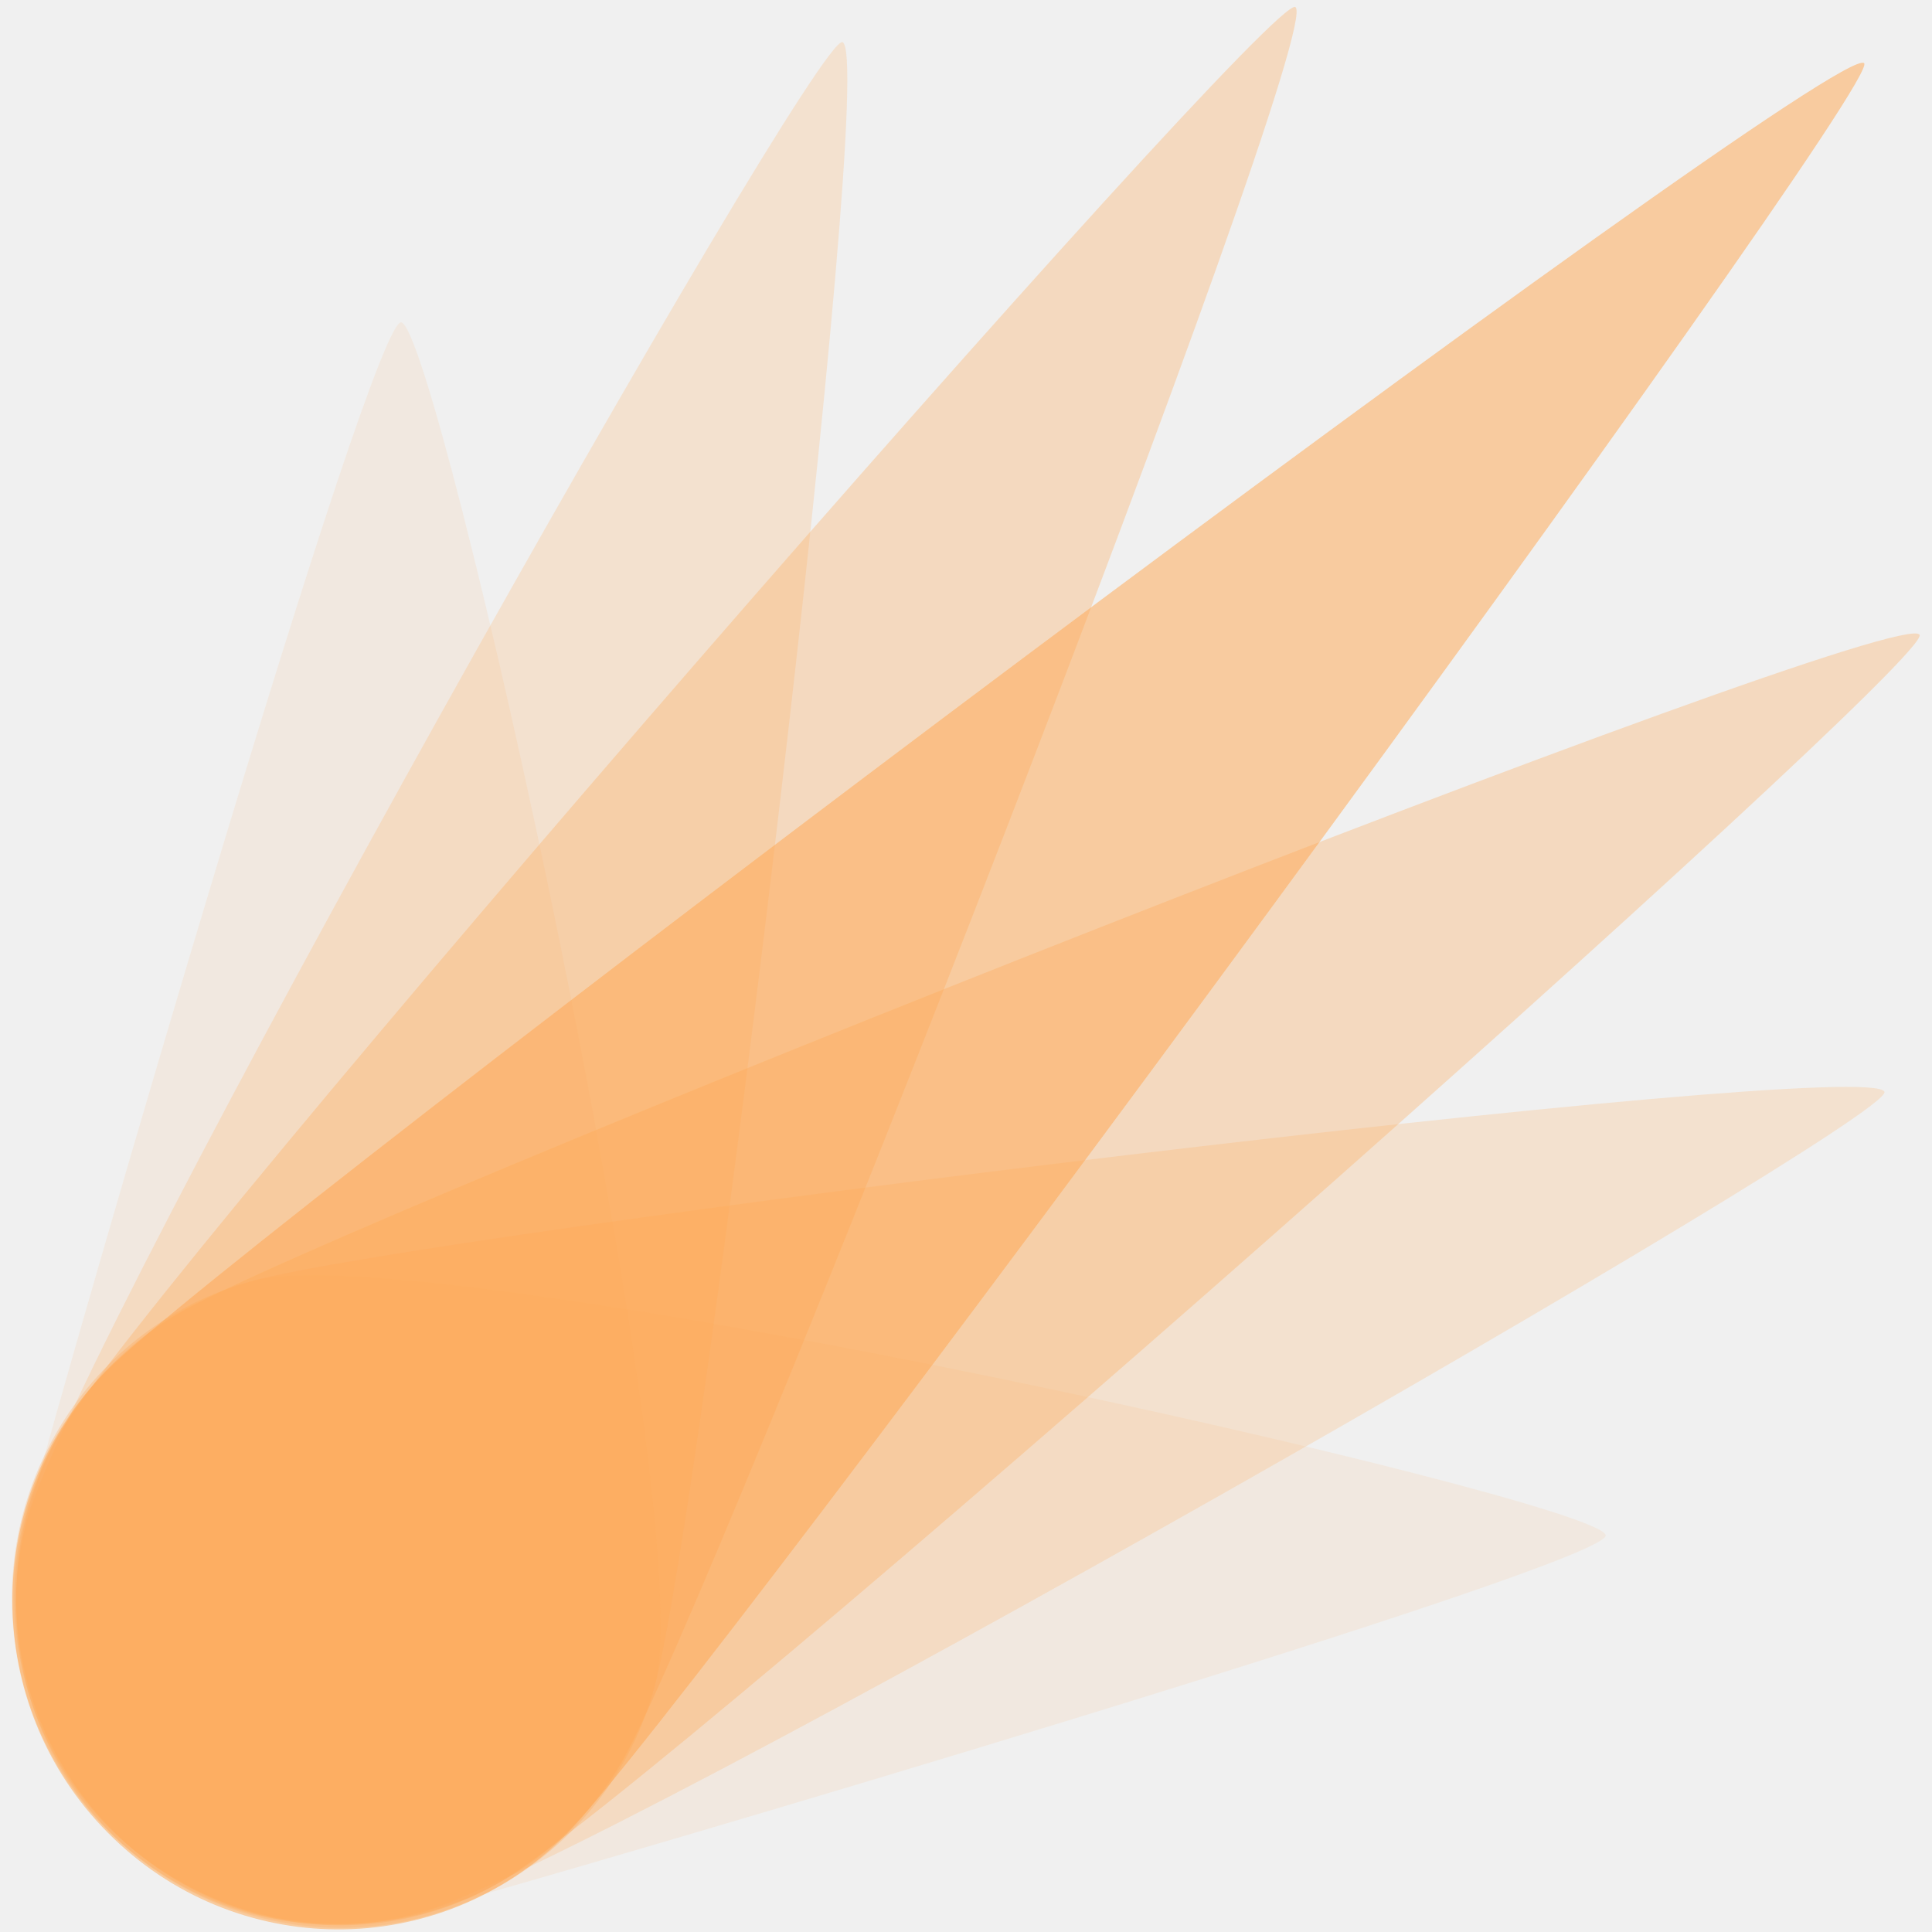
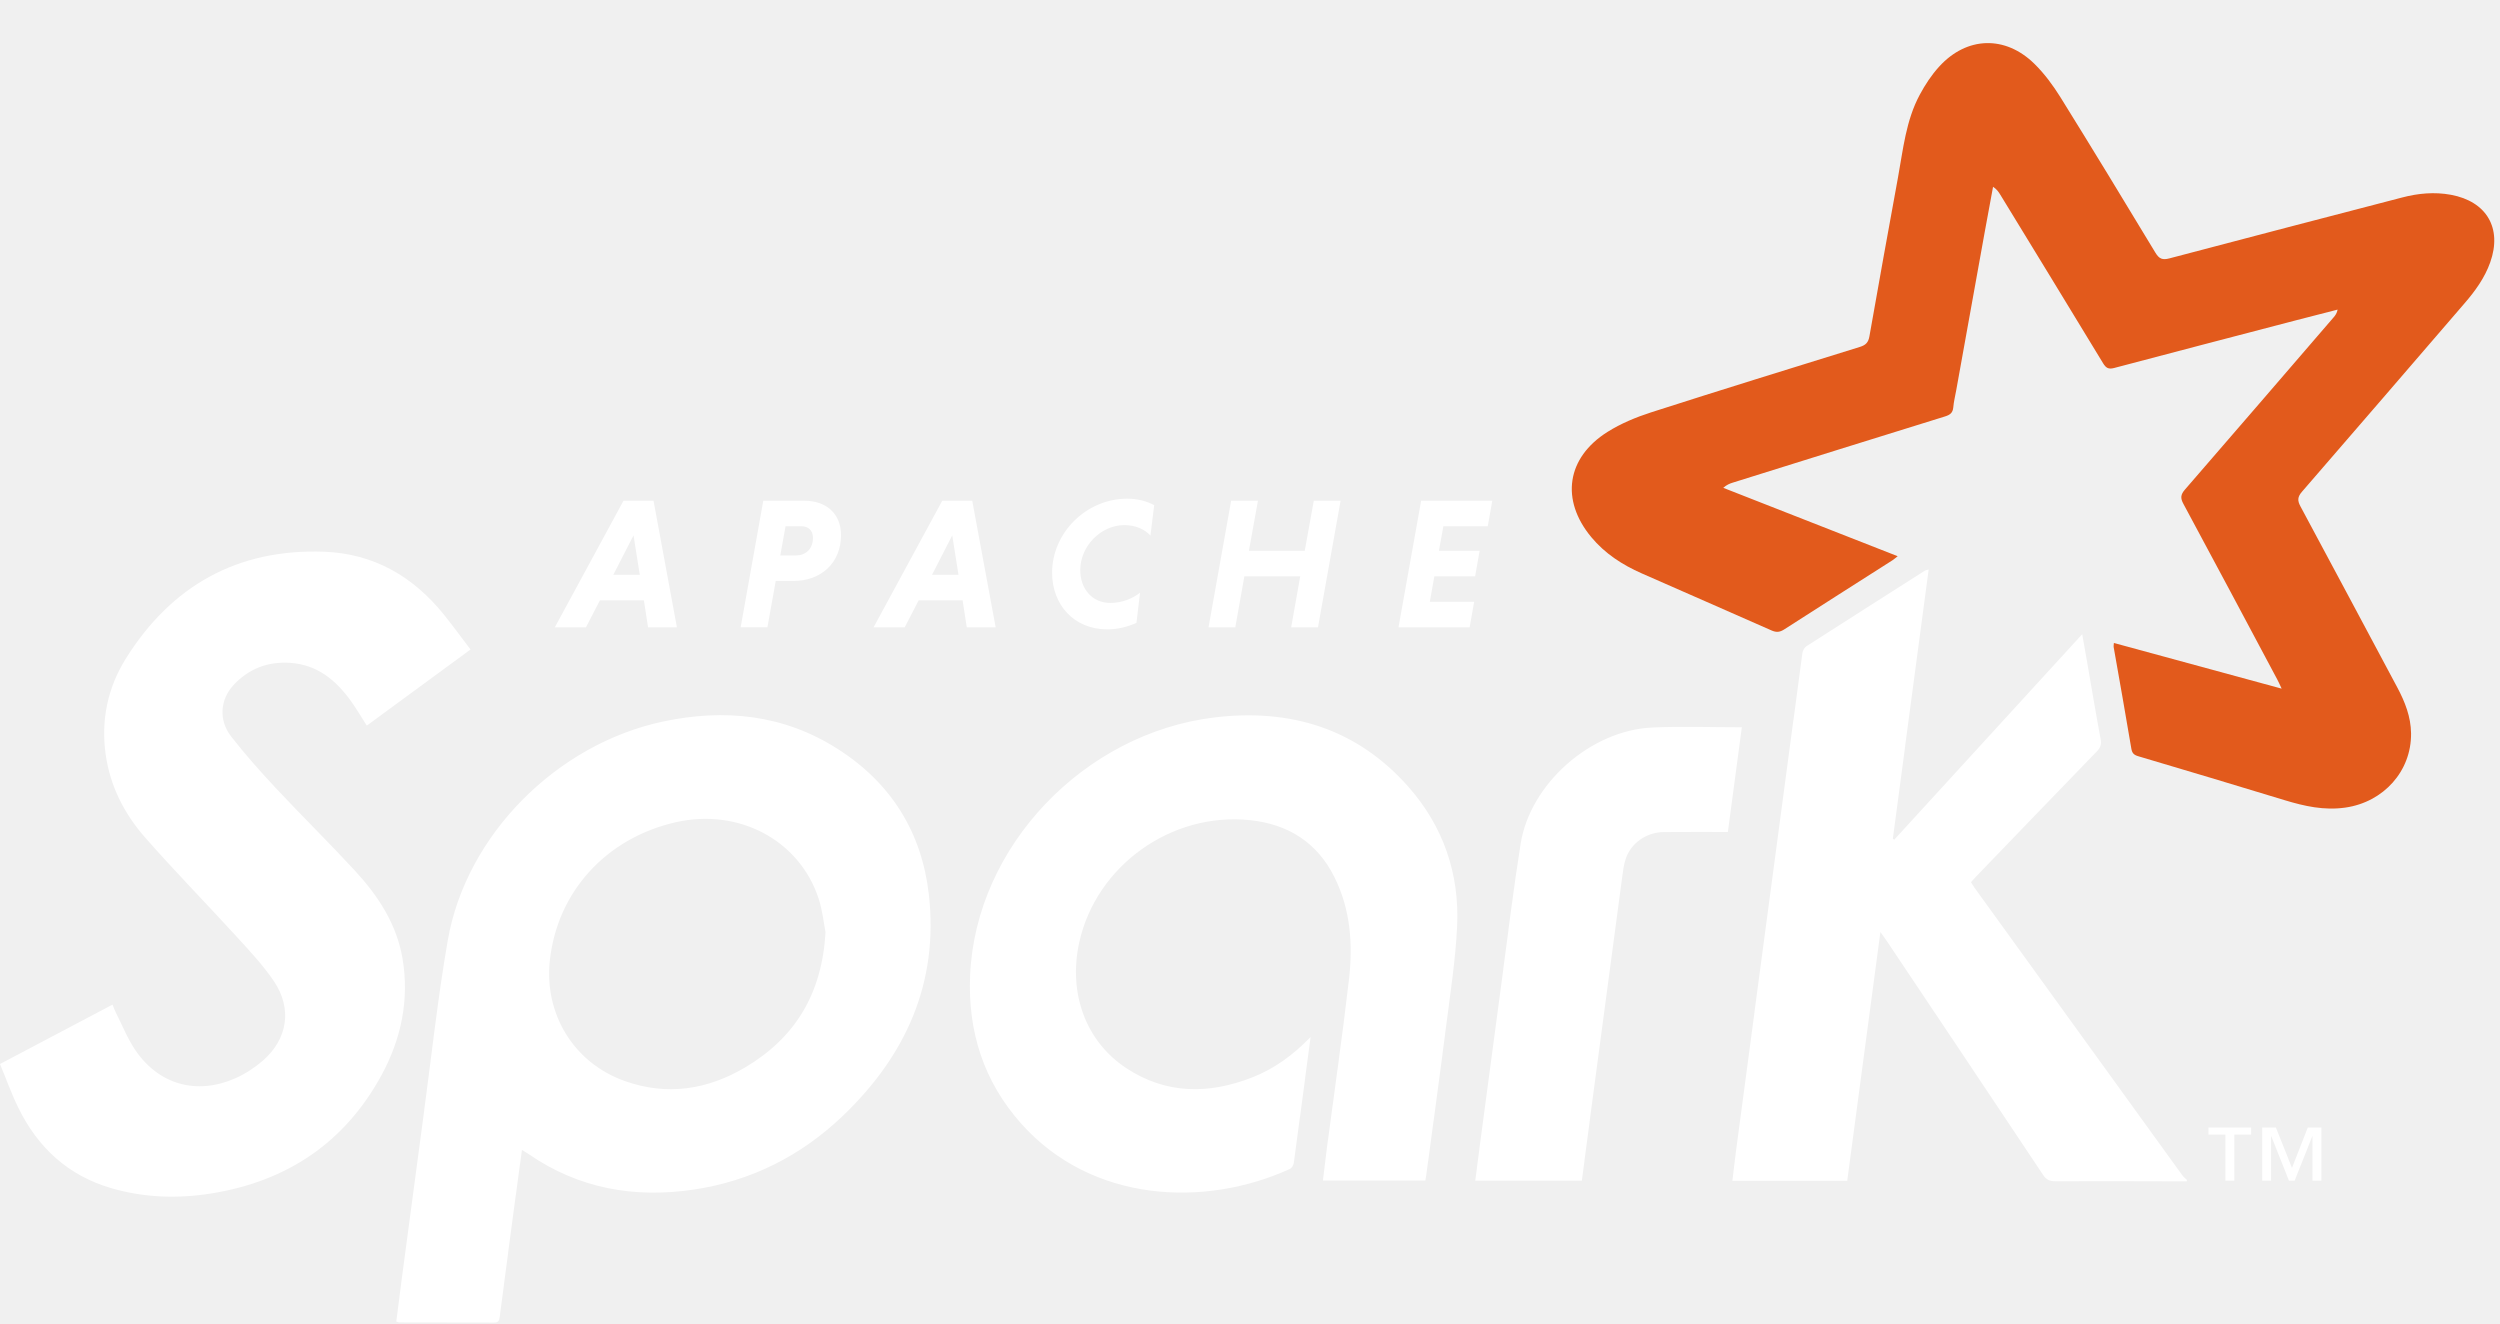
- <svg xmlns="http://www.w3.org/2000/svg" width="1em" height="1em" viewBox="0 0 256 258">
-   <g fill="#ffa64d">
-     <path d="M13.222 183.045C30.007 165.978 244.278 4.782 247.936 8.44c2.813 2.813-156.507 219.616-173.387 236.589s-44.26 16.785-61.14-.282c-16.972-17.066-16.972-44.73-.187-61.702" opacity=".5" />
-     <path d="M22.693 175.45c20.63-12.098 230.119-95.18 232.65-90.68c1.97 3.47-168.79 154.538-189.514 166.541c-20.63 12.003-46.98 4.783-58.89-16.222c-11.909-20.818-4.876-47.543 15.754-59.64" opacity=".3" />
-     <path d="M82.051 235.276C94.054 214.46 176.387 3.47 171.98.938C168.51-1.032 18.661 171.042 6.658 191.859c-11.91 20.818-4.689 47.356 16.129 59.265C43.51 263.127 70.048 256 82.05 235.276" opacity=".3" />
-     <path d="M32.727 171.042c23.068-6.283 216.521-30.195 217.928-25.225c1.031 3.845-172.73 103.431-195.798 109.714s-46.699-7.595-52.794-30.945s7.69-47.261 30.664-53.544" opacity=".2" />
-     <path d="M32.727 171.042c23.068-6.283 179.387 29.07 180.7 33.946c1.032 3.844-135.595 44.167-158.664 50.45c-23.068 6.282-46.699-7.596-52.794-30.946c-6.001-23.255 7.783-47.167 30.758-53.45" opacity=".1" />
-     <path d="M86.459 225.055c6.282-23.256-28.882-180.7-33.852-182.013C48.762 42.01 8.815 179.575 2.626 202.83c-6.19 23.255 7.595 47.074 30.757 53.075c23.068 6.19 46.887-7.595 53.076-30.851" opacity=".1" />
-     <path d="M86.459 225.055C92.74 201.799 116.372 6.939 111.496 5.626C107.651 4.595 8.908 179.576 2.626 202.925C-3.564 226.18 10.22 249.999 33.383 256c23.068 6.189 46.887-7.69 53.076-30.945" opacity=".2" />
+ <svg xmlns="http://www.w3.org/2000/svg" width="68" height="36" viewBox="0 0 68 36">
+   <g fill="none" fill-rule="evenodd">
+     <path fill="#E25A1C" d="M62.061 17.243c-.058.123-.085.186-.117.245-.85 1.594-1.698 3.19-2.555 4.78-.087.159-.076.254.042.39 1.352 1.558 2.697 3.122 4.044 4.685.047.054.09.113.108.21-.394-.101-.788-.201-1.181-.304-1.634-.427-3.268-.853-4.9-1.285-.152-.04-.221.003-.297.128-.927 1.528-1.86 3.053-2.792 4.578-.048.08-.1.157-.202.223-.075-.407-.152-.814-.225-1.221l-.777-4.314c-.028-.156-.067-.31-.08-.467-.014-.148-.09-.203-.227-.245-1.925-.596-3.848-1.198-5.772-1.8-.084-.026-.167-.06-.257-.141l4.744-1.86c-.058-.045-.096-.08-.138-.108-.984-.628-1.97-1.253-2.95-1.884-.118-.075-.211-.086-.343-.027-1.175.521-2.355 1.033-3.531 1.552-.529.233-1.004.542-1.374.988-.837 1.01-.672 2.158.443 2.86.365.23.78.401 1.192.534 1.886.606 3.779 1.19 5.67 1.777.159.049.233.119.262.288.252 1.44.514 2.877.776 4.315.141.768.216 1.557.595 2.26.146.272.32.537.528.764.75.822 1.799.854 2.593.07.268-.264.498-.576.698-.895.874-1.407 1.735-2.823 2.59-4.24.102-.169.193-.202.38-.153 2.11.558 4.222 1.107 6.333 1.657.436.114.876.155 1.323.073.974-.18 1.4-.91 1.07-1.838-.15-.422-.409-.78-.7-1.116-1.473-1.71-2.944-3.42-4.422-5.125-.121-.14-.124-.24-.04-.396.882-1.64 1.756-3.283 2.634-4.925.21-.393.37-.8.375-1.252.01-1.027-.75-1.867-1.785-2.016-.58-.084-1.118.038-1.66.203-1.323.404-2.648.8-3.974 1.193-.123.037-.17.084-.191.215-.153.92-.319 1.838-.48 2.757-.004.025.003.052.007.109l4.563-1.242" transform="matrix(1 0 0 -1 0 35.974)" />
+     <path fill="#FFF" d="M59.483 3.841c-1.193.002-2.386.008-3.58.003-.157 0-.246.045-.334.177-1.412 2.122-2.83 4.239-4.248 6.357-.045.068-.093.133-.174.246l-.902-6.767h-3.124c.037.3.069.59.107.88.305 2.296.611 4.594.918 6.89.292 2.195.583 4.39.88 6.585.009.065.053.148.107.183 1.075.69 2.154 1.376 3.232 2.062.016.01.038.011.094.027l-.974-7.324.038-.026 5.113 5.59.136-.772c.121-.698.237-1.396.367-2.092.026-.14-.011-.228-.106-.325-1.094-1.13-2.185-2.263-3.276-3.396l-.147-.159c.035-.055.064-.108.1-.157l5.647-7.814c.034-.048.083-.085.126-.127v-.04M22.455 10.614c-.048.24-.082.593-.19.922-.523 1.592-2.18 2.465-3.894 2.071-1.88-.431-3.224-1.89-3.418-3.782-.144-1.4.62-2.749 2.041-3.255 1.145-.408 2.247-.237 3.27.368 1.358.803 2.093 1.995 2.19 3.676zm-8.258-5.917c-.093-.685-.182-1.33-.268-1.977-.114-.858-.228-1.717-.338-2.576-.013-.1-.044-.145-.153-.144-.858.003-1.716.003-2.574.004-.02 0-.039.01-.085.023.051.406.102.812.156 1.218.19 1.425.378 2.849.57 4.273.22 1.628.394 3.264.675 4.882.499 2.864 2.962 5.333 5.854 5.948 1.676.356 3.28.191 4.743-.74 1.46-.927 2.297-2.273 2.488-3.967.27-2.394-.624-4.382-2.348-6.026-1.132-1.08-2.487-1.766-4.05-1.998-1.61-.239-3.124.026-4.482.962-.05.034-.103.064-.188.118M12.798 18.308l-2.821-2.071c-.15.233-.285.466-.442.683-.404.557-.906.973-1.637 1.024-.607.042-1.126-.156-1.54-.597-.37-.395-.418-.957-.072-1.403.38-.49.796-.956 1.221-1.411.705-.753 1.442-1.478 2.142-2.236.637-.689 1.144-1.462 1.301-2.404.187-1.12-.04-2.187-.577-3.171-.994-1.822-2.56-2.88-4.626-3.21-.913-.146-1.823-.117-2.714.142C1.851 3.997 1.03 4.76.5 5.84.313 6.22.17 6.624 0 7.033l3.06 1.615c.035-.084.06-.154.093-.22.174-.343.317-.707.532-1.023.639-.937 1.67-1.222 2.718-.76.268.12.527.288.748.48.675.591.801 1.413.302 2.156-.287.427-.646.81-.995 1.193-.835.914-1.704 1.8-2.52 2.73-.561.642-.943 1.39-1.064 2.25-.132.938.058 1.823.553 2.613 1.23 1.963 3.02 2.985 5.385 2.9 1.348-.048 2.422-.67 3.256-1.703.246-.306.478-.624.73-.956M35.648 7.767c-.156-1.183-.304-2.307-.458-3.43-.008-.057-.053-.134-.102-.157-2.329-1.063-5.395-.915-7.307 1.227-1.028 1.15-1.459 2.516-1.394 4.036.149 3.517 3.105 6.587 6.641 7.016 2.066.251 3.878-.3 5.277-1.882.953-1.078 1.394-2.366 1.329-3.787-.043-.938-.192-1.873-.31-2.807-.168-1.323-.352-2.645-.529-3.967-.006-.047-.016-.094-.026-.153h-2.786c.037.304.071.601.11.898.202 1.527.424 3.052.6 4.582.11.952.041 1.898-.4 2.78-.47.939-1.259 1.435-2.295 1.543-2.145.224-4.186-1.246-4.643-3.328-.302-1.374.174-2.691 1.284-3.42 1.081-.71 2.24-.712 3.418-.251.598.233 1.107.602 1.591 1.1M47.378 16.192l-.38-2.848c-.59 0-1.167.003-1.744-.002-.468-.003-.895-.301-1.036-.732-.055-.168-.075-.349-.099-.526-.293-2.187-.583-4.374-.874-6.562-.074-.551-.145-1.103-.219-1.663h-2.899c.054.42.105.828.16 1.234.188 1.418.376 2.835.567 4.252.165 1.226.312 2.455.507 3.677.26 1.638 1.912 3.093 3.588 3.164.8.035 1.602.006 2.429.006" transform="matrix(1 0 0 -1 0 35.974)" />
+     <path fill="#FFF" fill-rule="nonzero" d="M62.9 3.859v1.207h-.006l-.48-1.207h-.154l-.48 1.207h-.007V3.86h-.242v1.446h.373l.438-1.099.43 1.099h.37V3.859h-.241zm-2.127 1.253V3.859h-.242v1.253h-.46v.193h1.16v-.193h-.458M16.682 20.339h.72l-.17 1.073-.55-1.073zm.832-.694h-1.196l-.38-.734h-.847l1.868 3.443h.817l.636-3.443h-.785l-.113.734M21.793 21.66h-.426l-.143-.794h.425c.257 0 .463.166.463.48 0 .208-.13.314-.319.314zm-1.032.694h1.12c.585 0 .995-.345.995-.937 0-.744-.534-1.245-1.293-1.245H21.1l-.226-1.26h-.728l.615 3.442M25.352 20.339h.719l-.17 1.073-.55-1.073zm.831-.694h-1.195l-.38-.734h-.847l1.868 3.443h.816l.637-3.443h-.786l-.113.734M30.912 19.033c-.246-.111-.518-.178-.79-.178-.924 0-1.505.684-1.505 1.54 0 1.093.935 2.015 2.044 2.015.277 0 .528-.066.733-.177l-.102-.826c-.154.167-.4.284-.709.284-.636 0-1.2-.568-1.2-1.225 0-.502.318-.892.82-.892.309 0 .606.117.806.279l-.097-.82M35.366 20.298L33.847 20.298 33.6 18.911 32.872 18.911 33.487 22.354 34.216 22.354 33.97 20.992 35.489 20.992 35.735 22.354 36.464 22.354 35.849 18.911 35.12 18.911 35.366 20.298M38.039 18.911L38.655 22.354 40.59 22.354 40.467 21.66 39.26 21.66 39.138 20.992 40.246 20.992 40.123 20.298 39.014 20.298 38.891 19.605 40.097 19.605 39.974 18.911 38.039 18.911" transform="matrix(1 0 0 -1 0 35.974)" />
  </g>
</svg>
